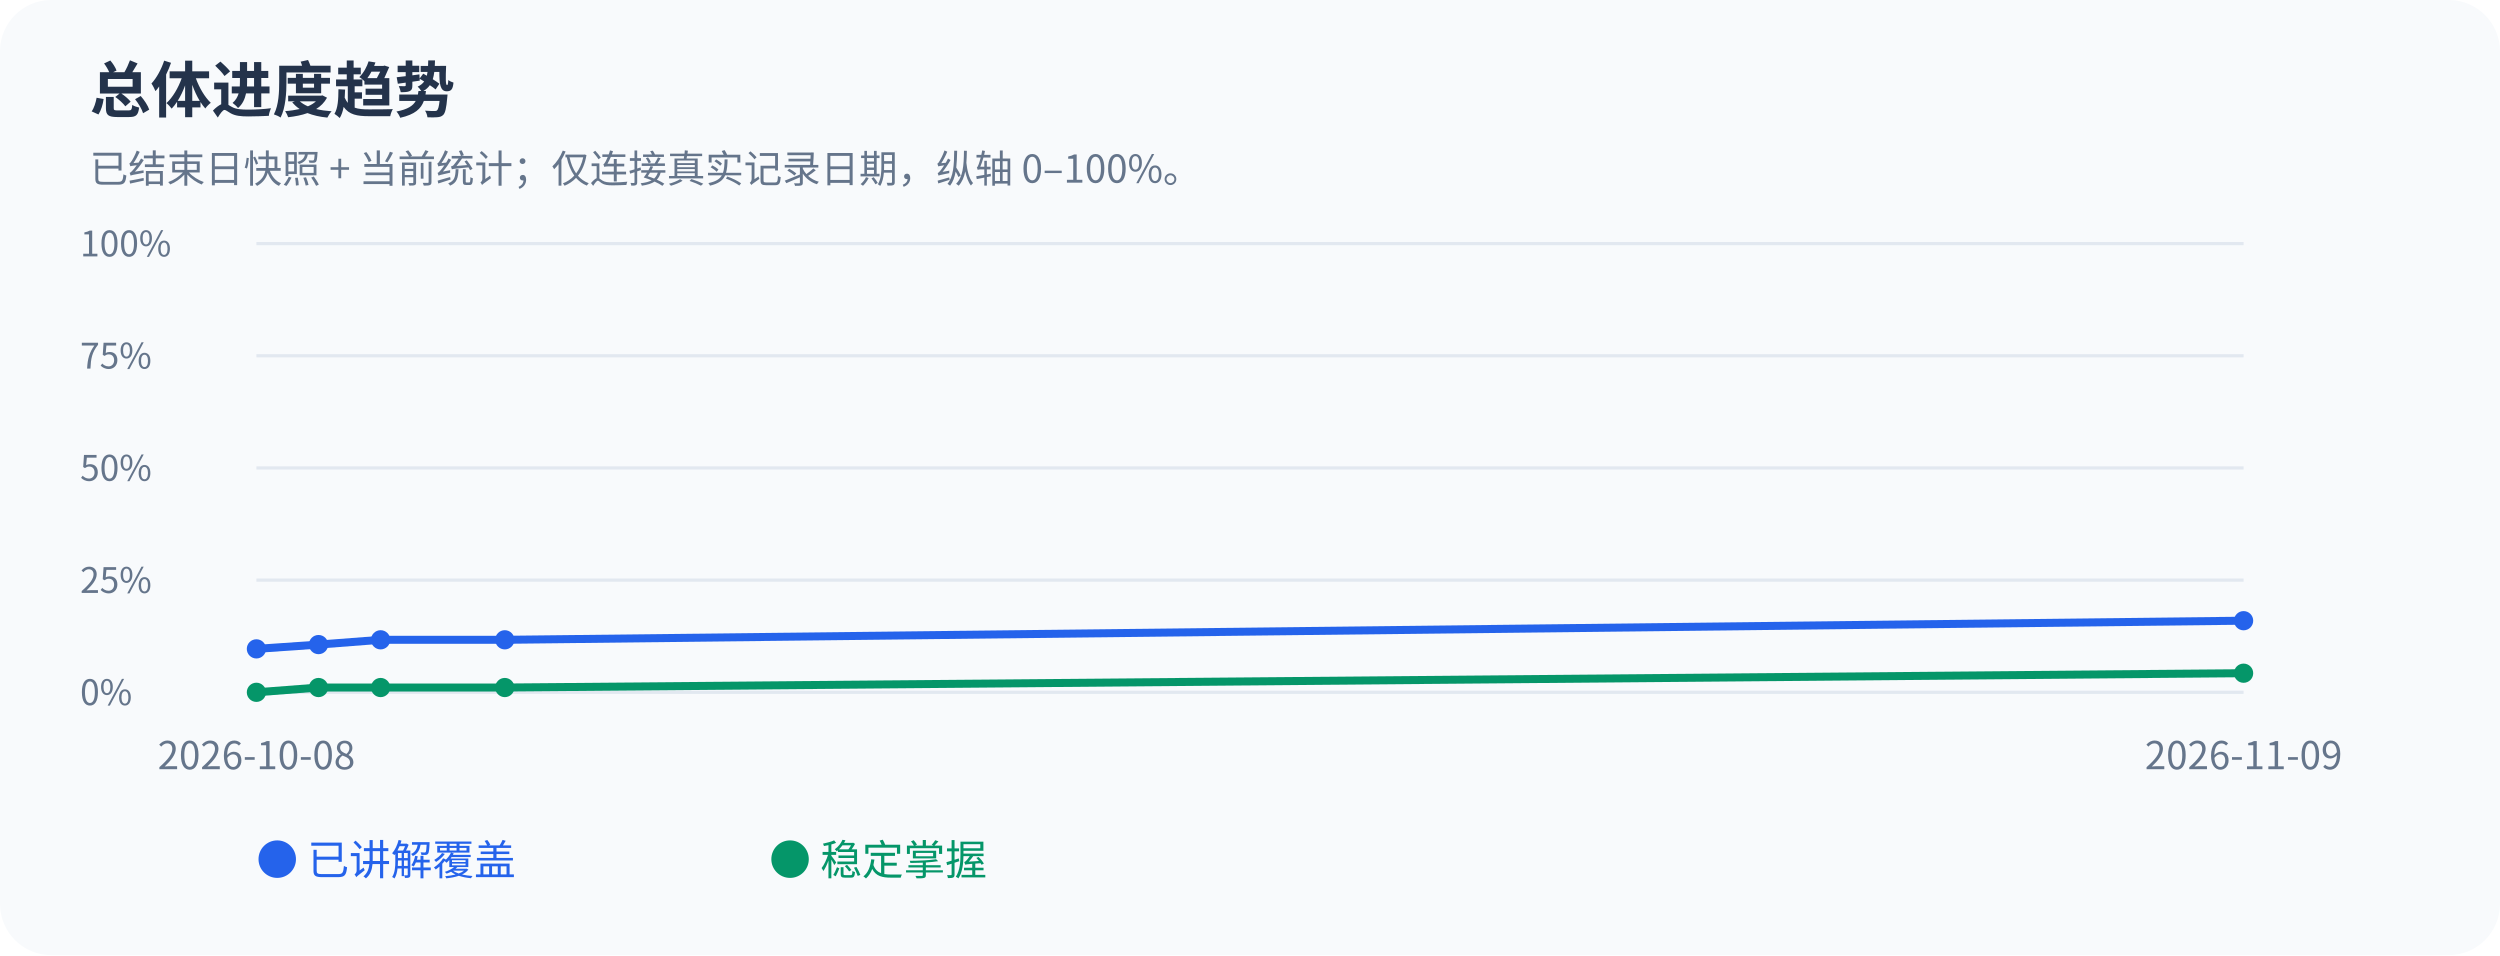
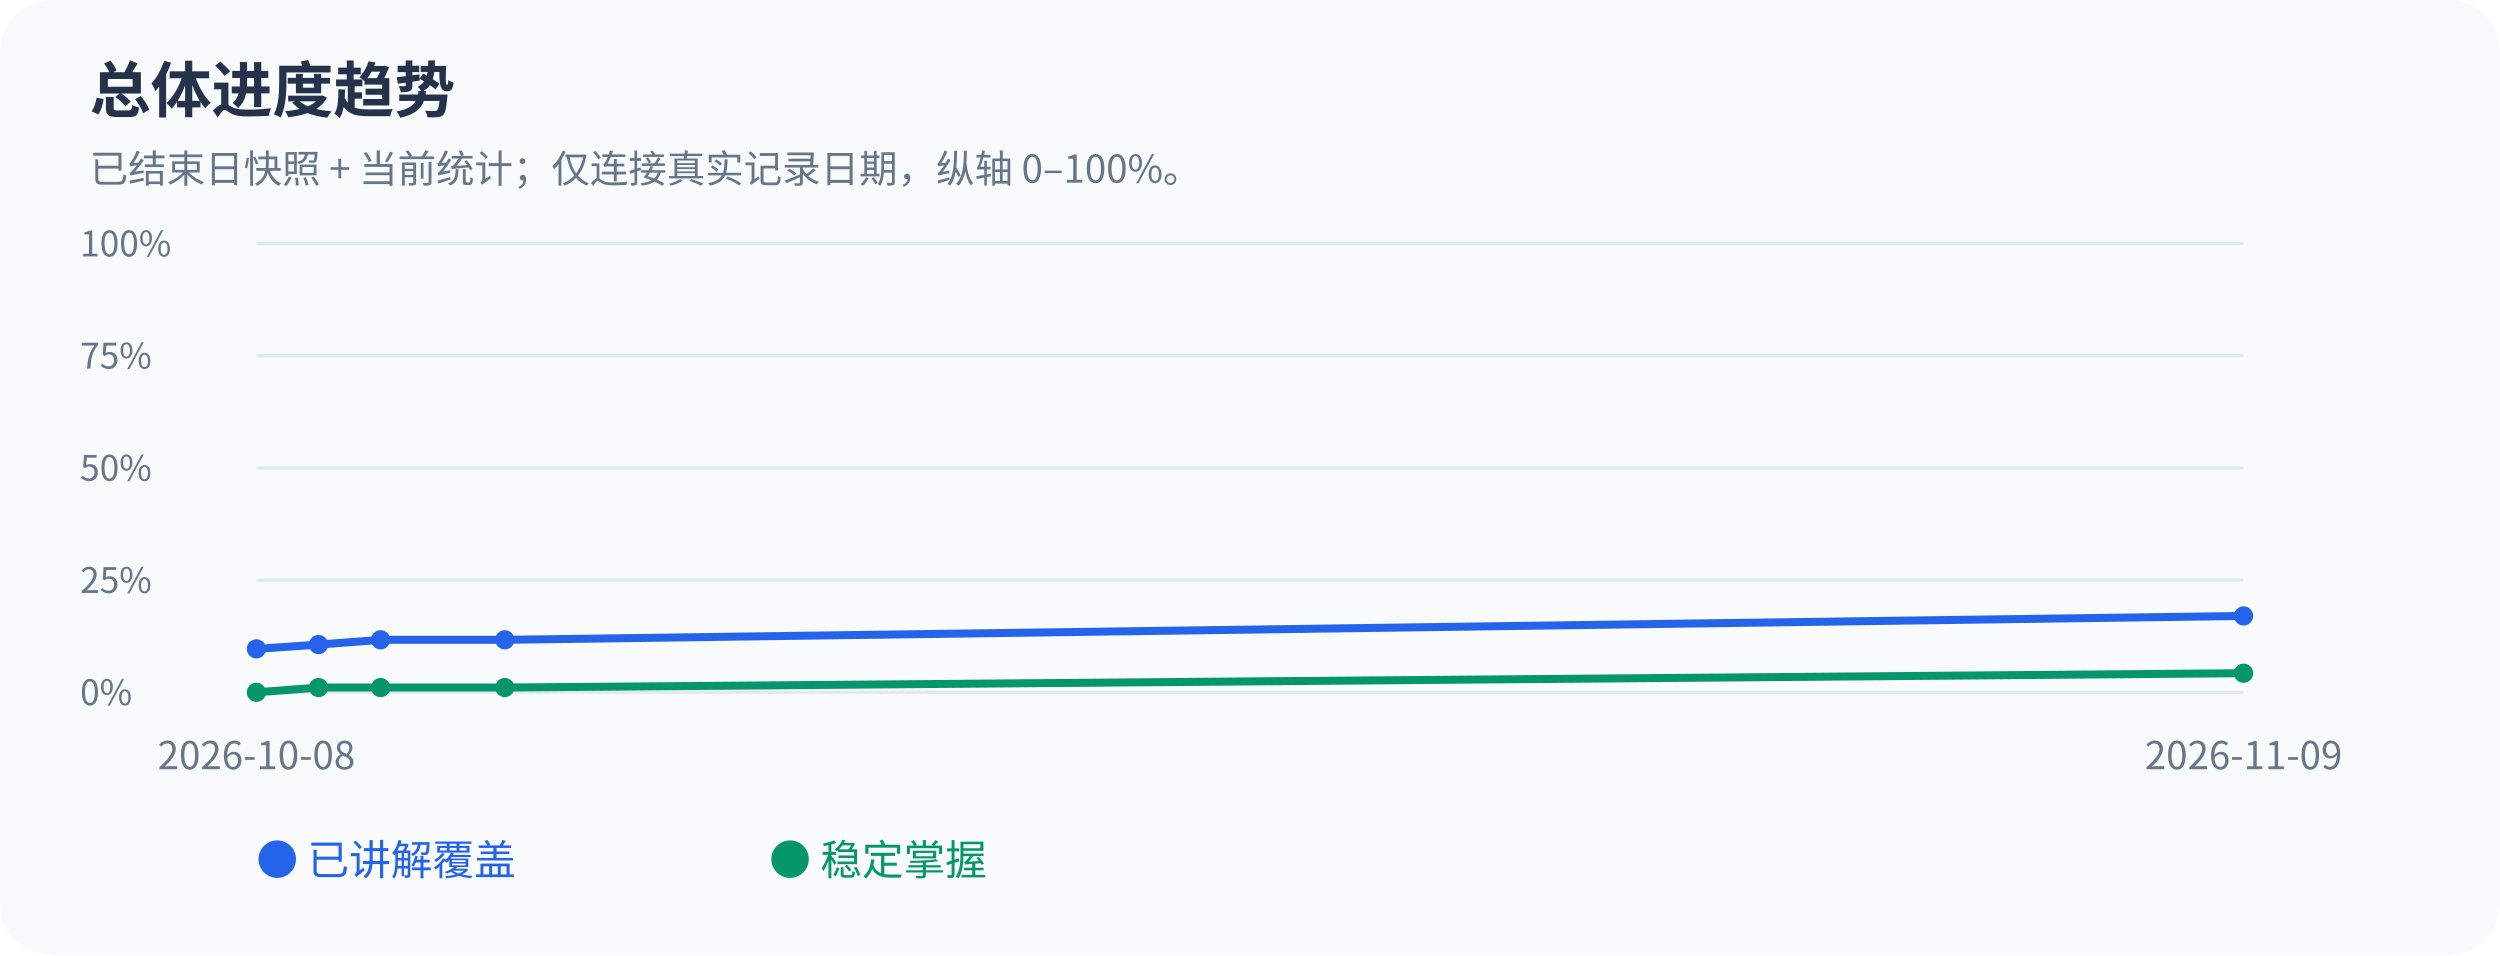
<svg xmlns="http://www.w3.org/2000/svg" width="780" height="298" viewBox="0 0 780 298" role="img" aria-labelledby="title desc">
  <style>text{font-family:system-ui,"Noto Sans CJK SC","Microsoft YaHei",sans-serif;fill:#24334b}.muted{fill:#65758b}.blue{fill:#2563eb}.green{fill:#059669}</style>
  <rect width="100%" height="100%" rx="16" fill="#f8fafc" />
  <text x="28" y="35" font-size="19" font-weight="700">总体进度趋势</text>
  <text x="28" y="57" class="muted" font-size="12">已结束日快照 + 当前统计；仅连接真实记录日期，纵轴 0–100%。</text>
  <line x1="80" y1="216" x2="700" y2="216" stroke="#e2e8f0" />
  <text x="25" y="220" font-size="11" class="muted">0%</text>
  <line x1="80" y1="181.0" x2="700" y2="181.0" stroke="#e2e8f0" />
  <text x="25" y="185.0" font-size="11" class="muted">25%</text>
  <line x1="80" y1="146.0" x2="700" y2="146.0" stroke="#e2e8f0" />
  <text x="25" y="150.0" font-size="11" class="muted">50%</text>
  <line x1="80" y1="111.0" x2="700" y2="111.0" stroke="#e2e8f0" />
  <text x="25" y="115.0" font-size="11" class="muted">75%</text>
  <line x1="80" y1="76" x2="700" y2="76" stroke="#e2e8f0" />
  <text x="25" y="80" font-size="11" class="muted">100%</text>
  <circle cx="80.00" cy="202.45" r="3" fill="#2563eb" />
  <circle cx="99.38" cy="201.11" r="3" fill="#2563eb" />
  <circle cx="118.75" cy="199.62" r="3" fill="#2563eb" />
  <circle cx="157.50" cy="199.62" r="3" fill="#2563eb" />
-   <circle cx="700.00" cy="193.66" r="3" fill="#2563eb" />
-   <polyline points="80.00,202.45 99.38,201.11 118.75,199.62 157.50,199.62 700.00,193.66" fill="none" stroke="#2563eb" stroke-width="2.5" />
+   <circle cx="700.00" cy="192.17" r="3" fill="#2563eb" />
+   <polyline points="80.00,202.45 99.38,201.11 118.75,199.62 157.50,199.62 700.00,192.17" fill="none" stroke="#2563eb" stroke-width="2.5" />
  <circle cx="80.00" cy="216.00" r="3" fill="#059669" />
  <circle cx="99.38" cy="214.51" r="3" fill="#059669" />
  <circle cx="118.75" cy="214.51" r="3" fill="#059669" />
  <circle cx="157.50" cy="214.51" r="3" fill="#059669" />
  <circle cx="700.00" cy="210.04" r="3" fill="#059669" />
  <polyline points="80.00,216.00 99.38,214.51 118.75,214.51 157.50,214.51 700.00,210.04" fill="none" stroke="#059669" stroke-width="2.5" />
  <text x="80.00" y="240" text-anchor="middle" font-size="12" class="muted">2026-10-08</text>
  <text x="700.00" y="240" text-anchor="middle" font-size="12" class="muted">2026-11-09</text>
  <text x="80" y="273" font-size="13" class="blue">● 已讲解覆盖</text>
  <text x="240" y="273" font-size="13" class="green">● 稳定掌握</text>
</svg>
